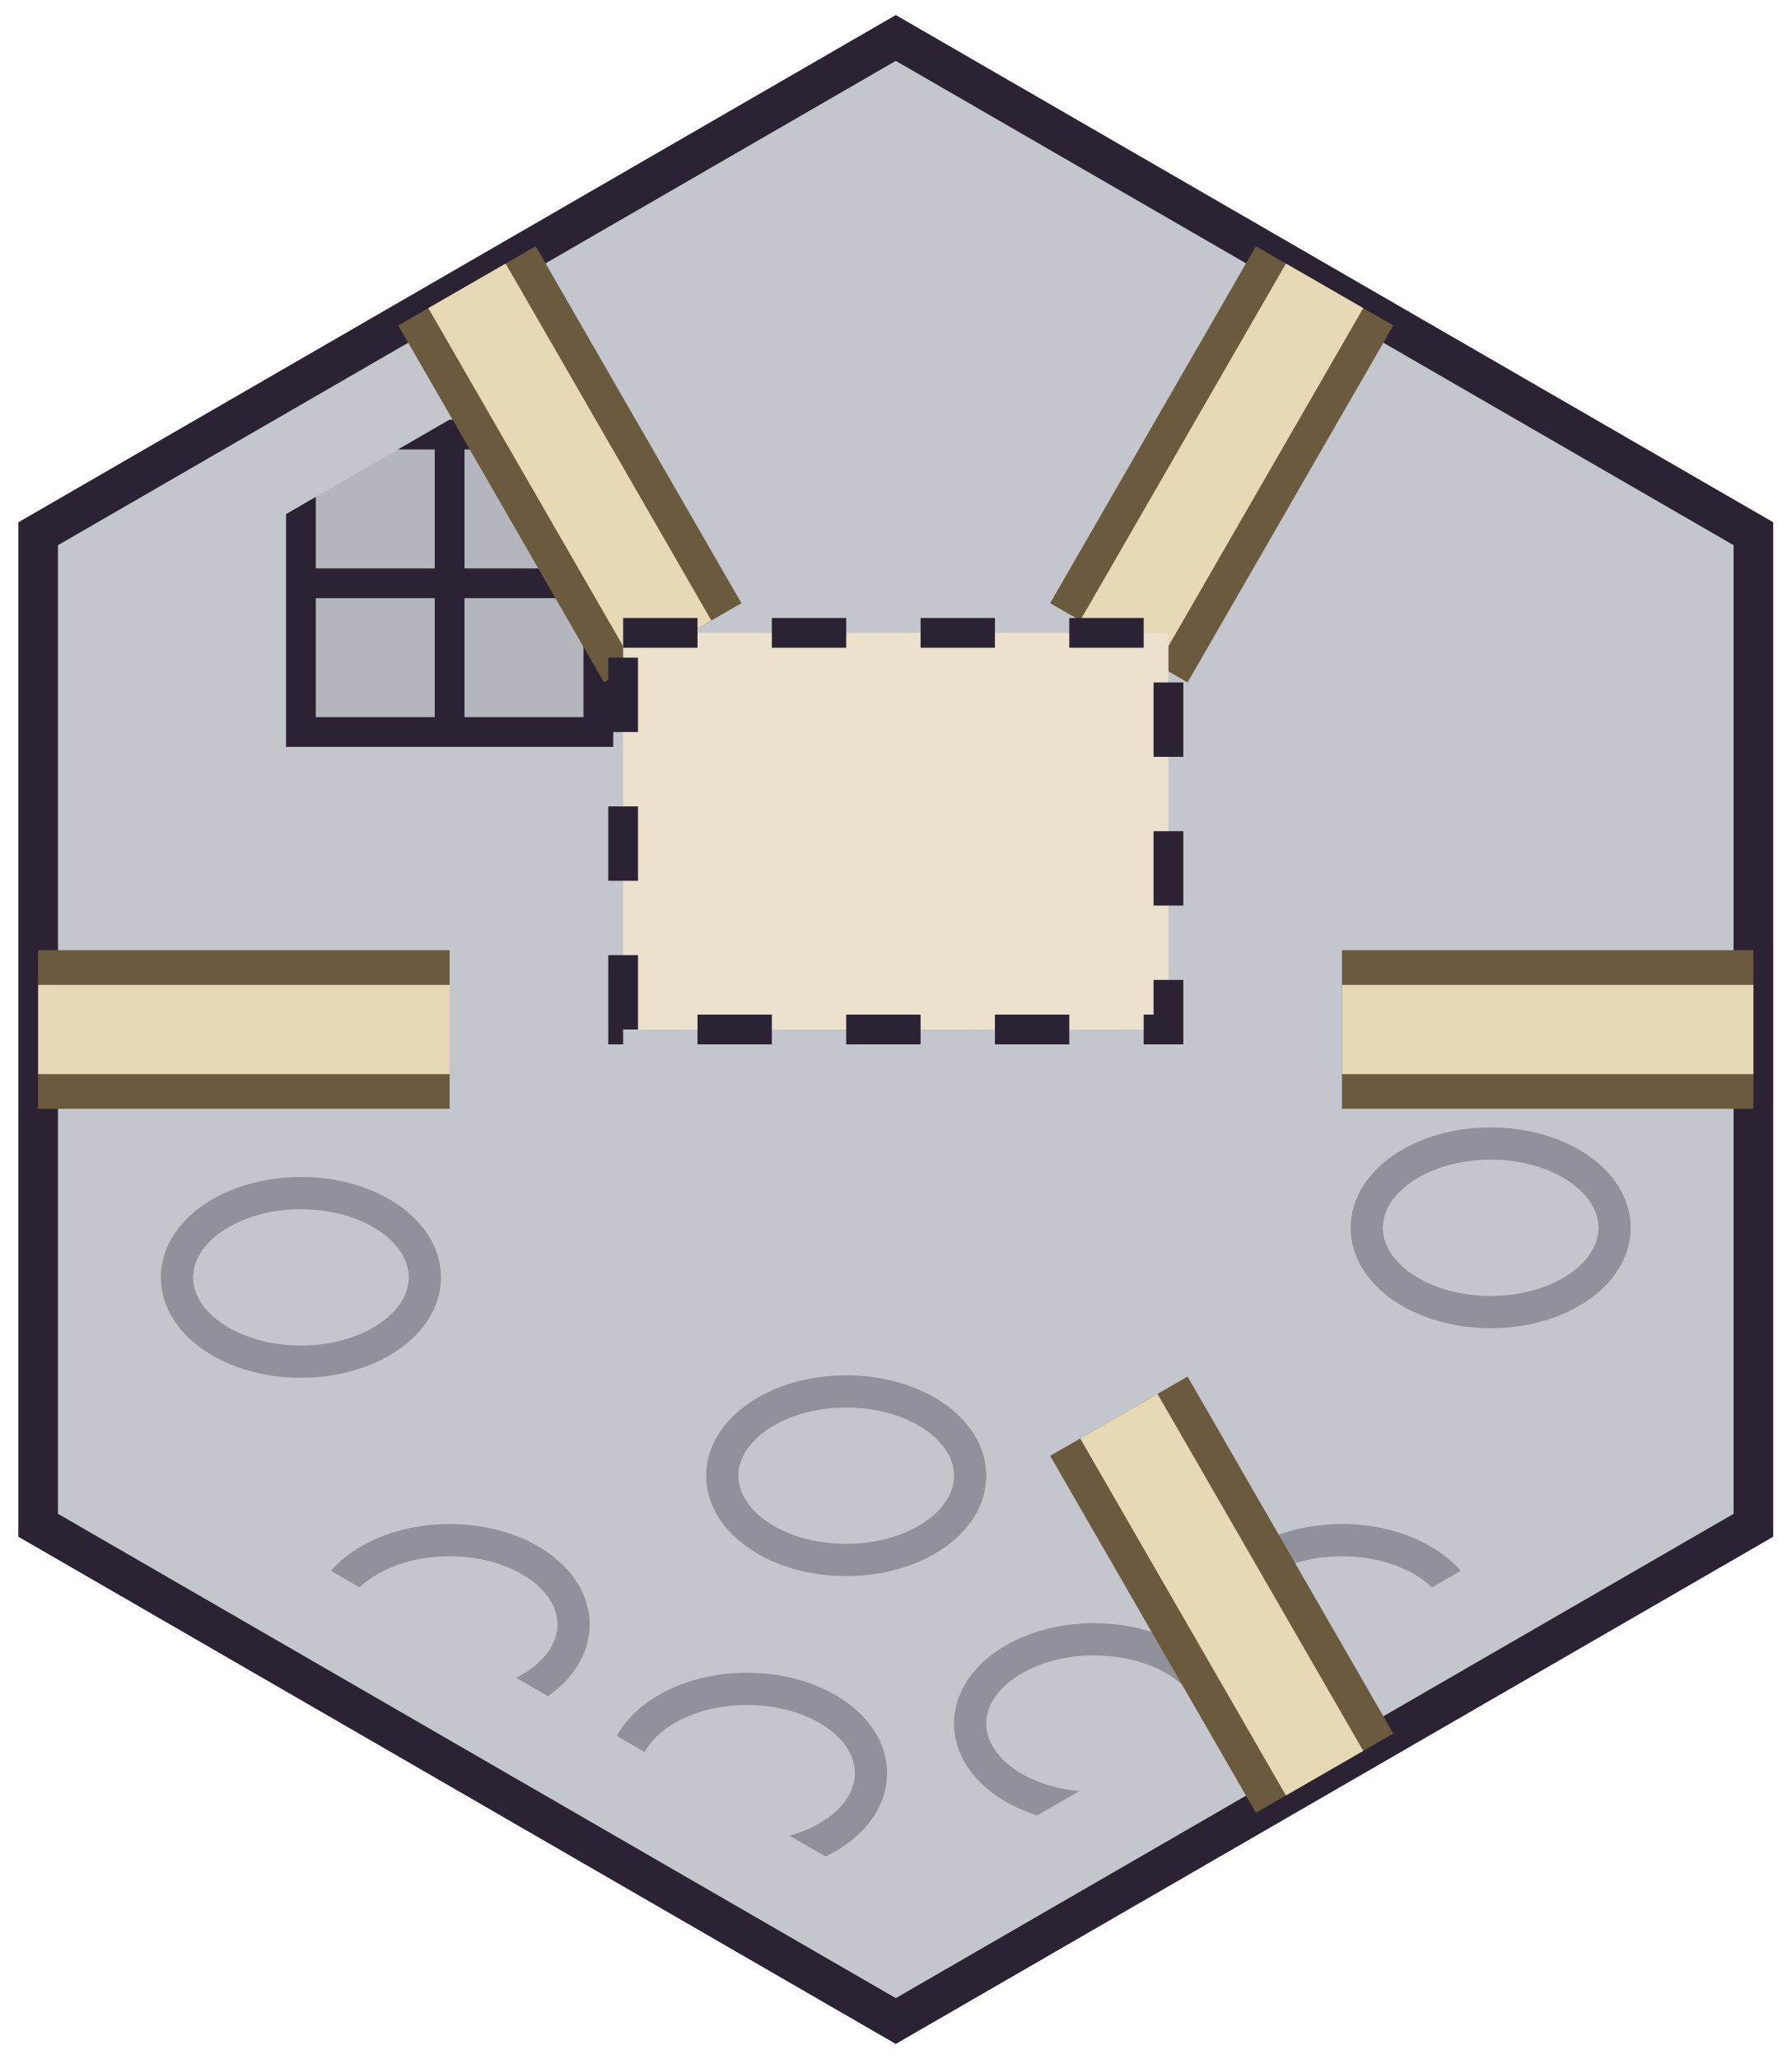
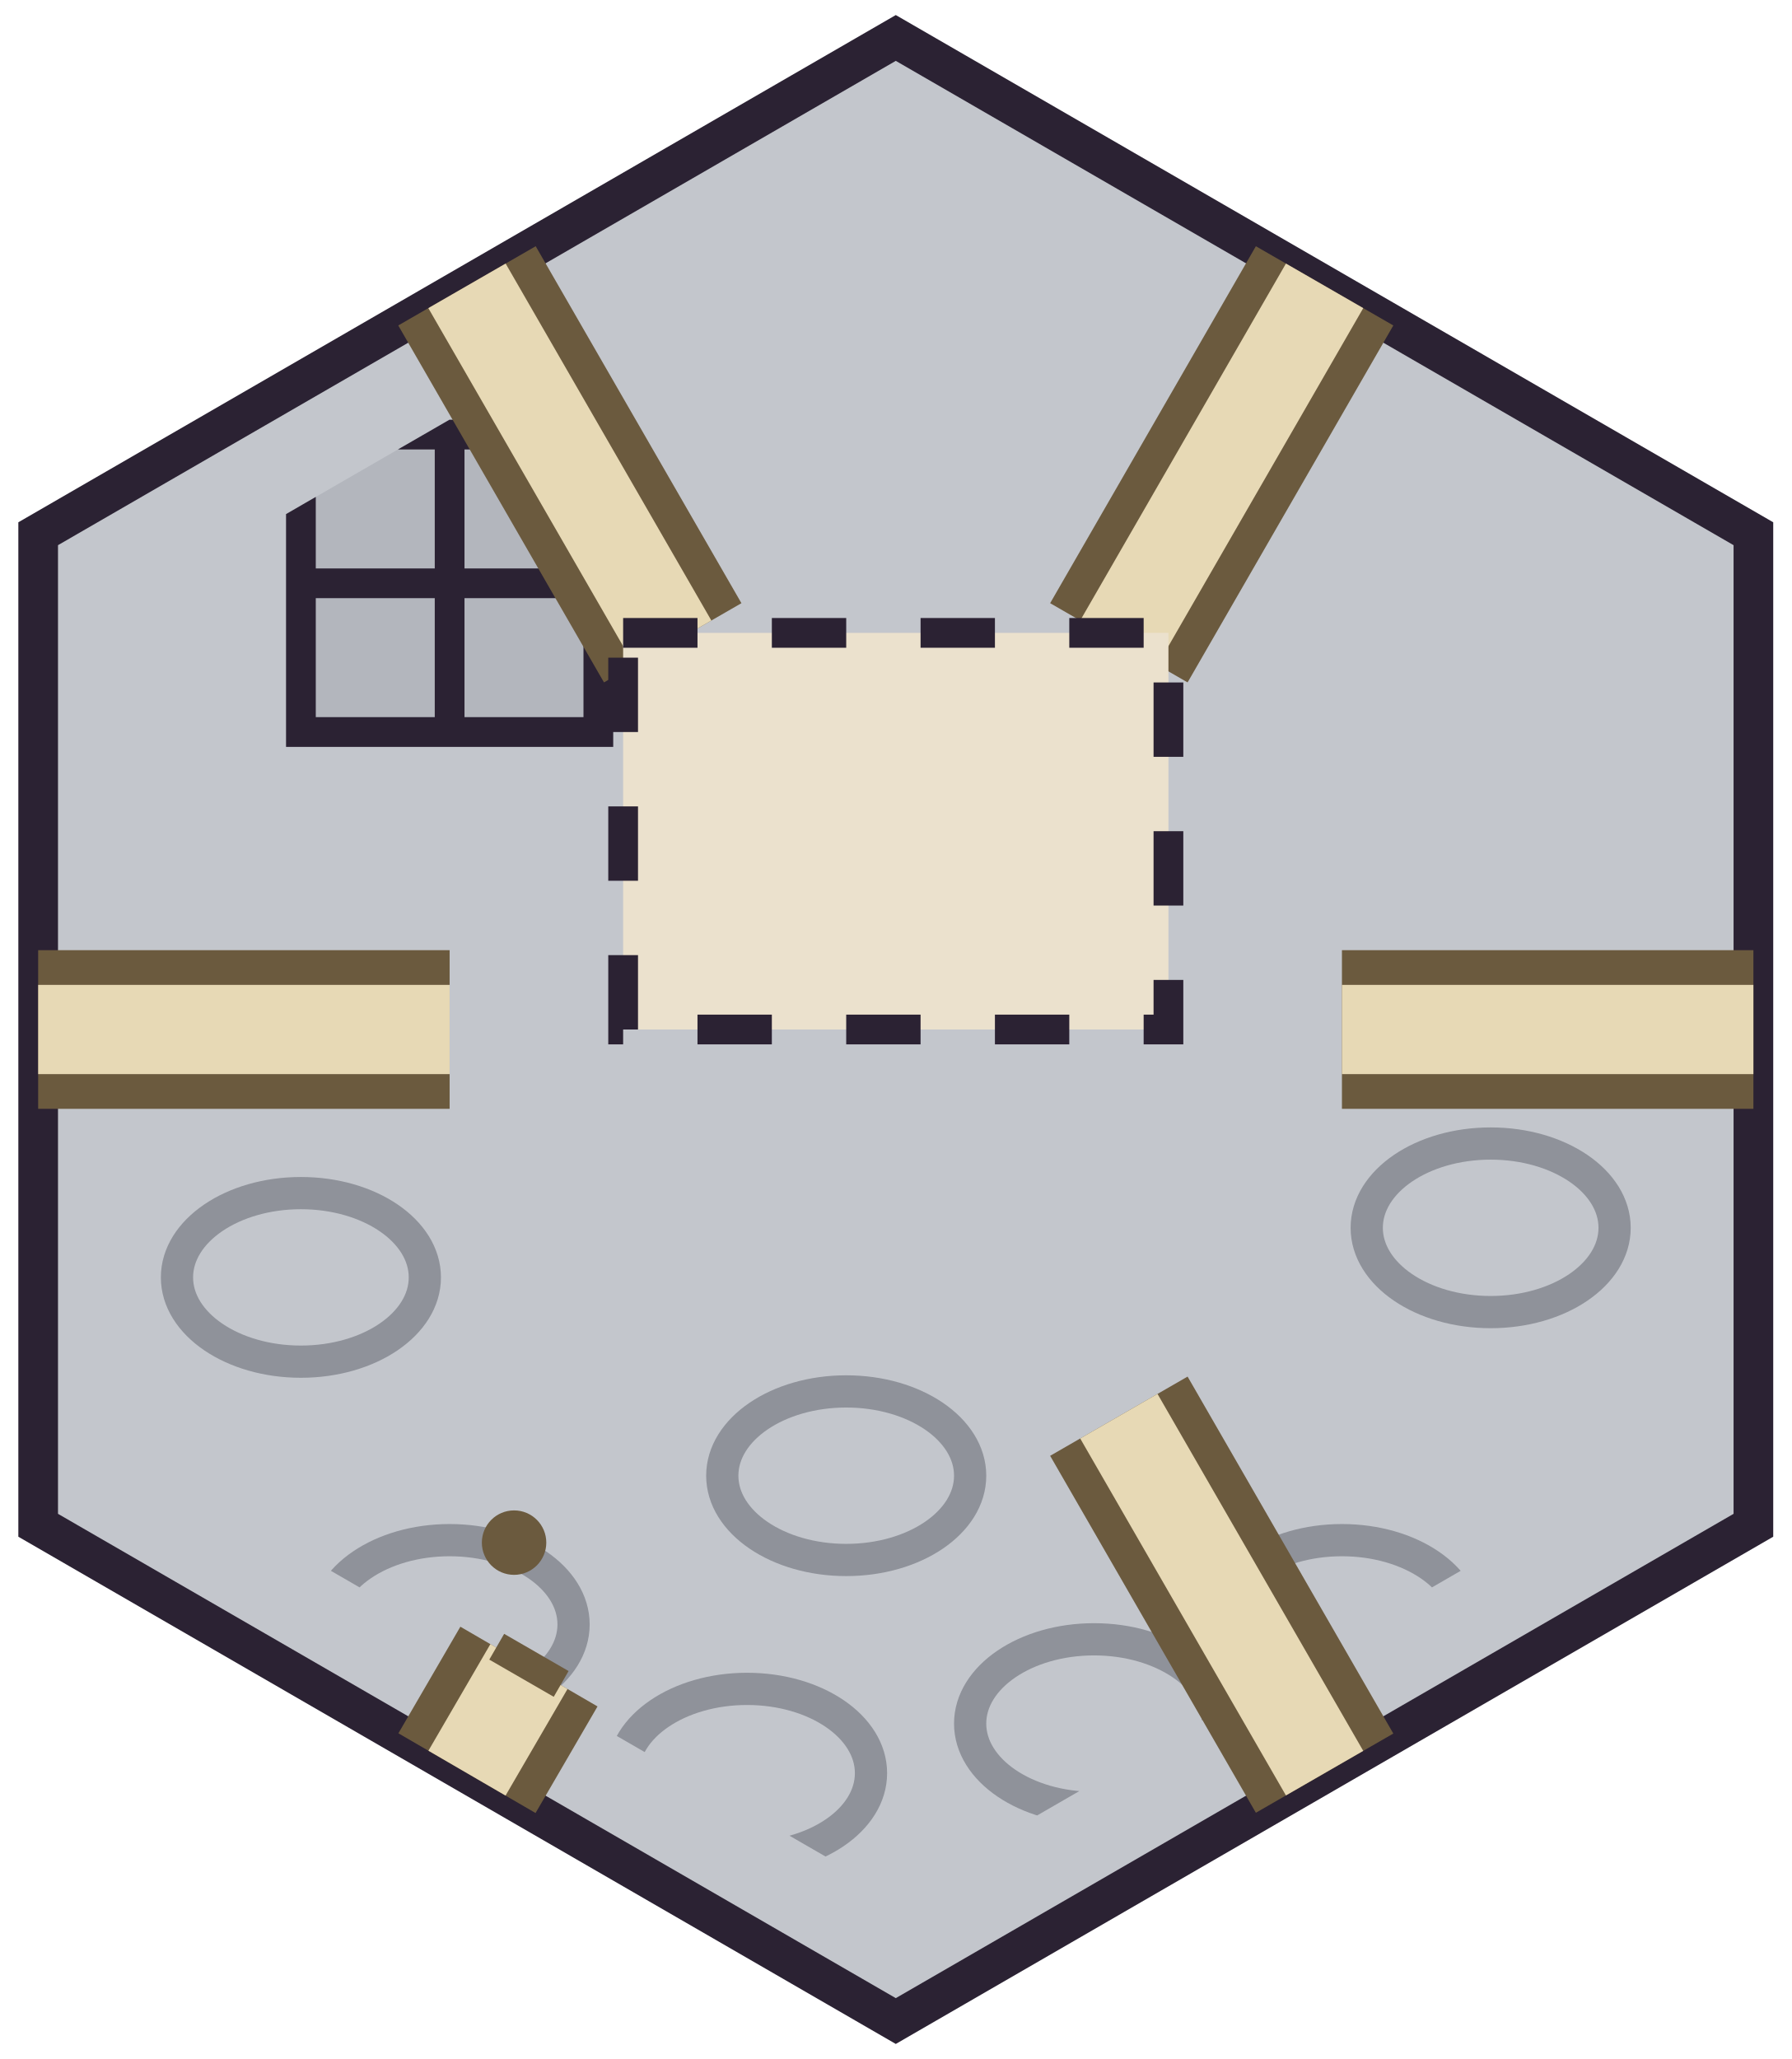
<svg xmlns="http://www.w3.org/2000/svg" viewBox="-36.14 -41.50 72.28 83.00" width="181" height="208" font-family="DejaVu Sans, Arial, sans-serif">
  <polygon points="34.6,20.0 0.0,40.0 -34.6,20.0 -34.6,-20.0 -0.0,-40.0 34.6,-20.0" fill="#c3c6cc" stroke="#2b2233" stroke-width="1.6" />
  <clipPath id="c_empty">
    <polygon points="30.3,17.5 0.0,35.0 -30.3,17.5 -30.3,-17.5 -0.0,-35.0 30.3,-17.5" />
  </clipPath>
  <g clip-path="url(#c_empty)">
    <ellipse cx="-18" cy="24" rx="5" ry="3.4" fill="none" stroke="#8f929a" stroke-width="1.3" />
    <ellipse cx="-6" cy="30" rx="5" ry="3.4" fill="none" stroke="#8f929a" stroke-width="1.3" />
    <ellipse cx="8" cy="28" rx="5" ry="3.4" fill="none" stroke="#8f929a" stroke-width="1.3" />
    <ellipse cx="18" cy="24" rx="5" ry="3.4" fill="none" stroke="#8f929a" stroke-width="1.3" />
    <ellipse cx="-24" cy="10" rx="5" ry="3.4" fill="none" stroke="#8f929a" stroke-width="1.3" />
    <ellipse cx="24" cy="8" rx="5" ry="3.4" fill="none" stroke="#8f929a" stroke-width="1.3" />
    <ellipse cx="-2" cy="18" rx="5" ry="3.4" fill="none" stroke="#8f929a" stroke-width="1.3" />
    <g stroke="#2b2233" stroke-width="1.2">
      <rect x="-24" y="-24" width="12" height="12" fill="#b3b6bd" />
      <path d="M-24 -18 h12 M-18 -24 v6 M-18 -12 v-6" fill="none" />
    </g>
  </g>
  <line x1="34.6" y1="0.0" x2="18.0" y2="0.0" stroke="#6b5a3e" stroke-width="6.4" />
  <line x1="34.6" y1="0.0" x2="18.0" y2="0.0" stroke="#e7d9b5" stroke-width="3.6" />
  <line x1="17.3" y1="-30.0" x2="9.0" y2="-15.6" stroke="#6b5a3e" stroke-width="6.4" />
  <line x1="17.3" y1="-30.0" x2="9.0" y2="-15.6" stroke="#e7d9b5" stroke-width="3.6" />
  <line x1="-17.3" y1="-30.0" x2="-9.0" y2="-15.6" stroke="#6b5a3e" stroke-width="6.4" />
  <line x1="-17.3" y1="-30.0" x2="-9.0" y2="-15.6" stroke="#e7d9b5" stroke-width="3.6" />
  <line x1="-34.6" y1="0.0" x2="-18.0" y2="0.0" stroke="#6b5a3e" stroke-width="6.4" />
  <line x1="-34.6" y1="0.0" x2="-18.0" y2="0.0" stroke="#e7d9b5" stroke-width="3.6" />
+   <line x1="-17.3" y1="30.0" x2="-14.8" y2="25.7" stroke="#6b5a3e" stroke-width="6.4" />
+   <line x1="-17.3" y1="30.0" x2="-14.8" y2="25.7" stroke="#e7d9b5" stroke-width="3.6" />
+   <line x1="-16.1" y1="24.9" x2="-13.5" y2="26.4" stroke="#6b5a3e" stroke-width="1.2" />
+   <circle cx="-15.4" cy="20.7" r="1.3" fill="#6b5a3e" />
  <line x1="17.3" y1="30.0" x2="9.0" y2="15.6" stroke="#6b5a3e" stroke-width="6.4" />
  <line x1="17.3" y1="30.0" x2="9.0" y2="15.6" stroke="#e7d9b5" stroke-width="3.6" />
  <rect x="-11" y="-16" width="22" height="16" fill="#ebe1cd" stroke="#2b2233" stroke-width="1.2" stroke-dasharray="3" />
</svg>
